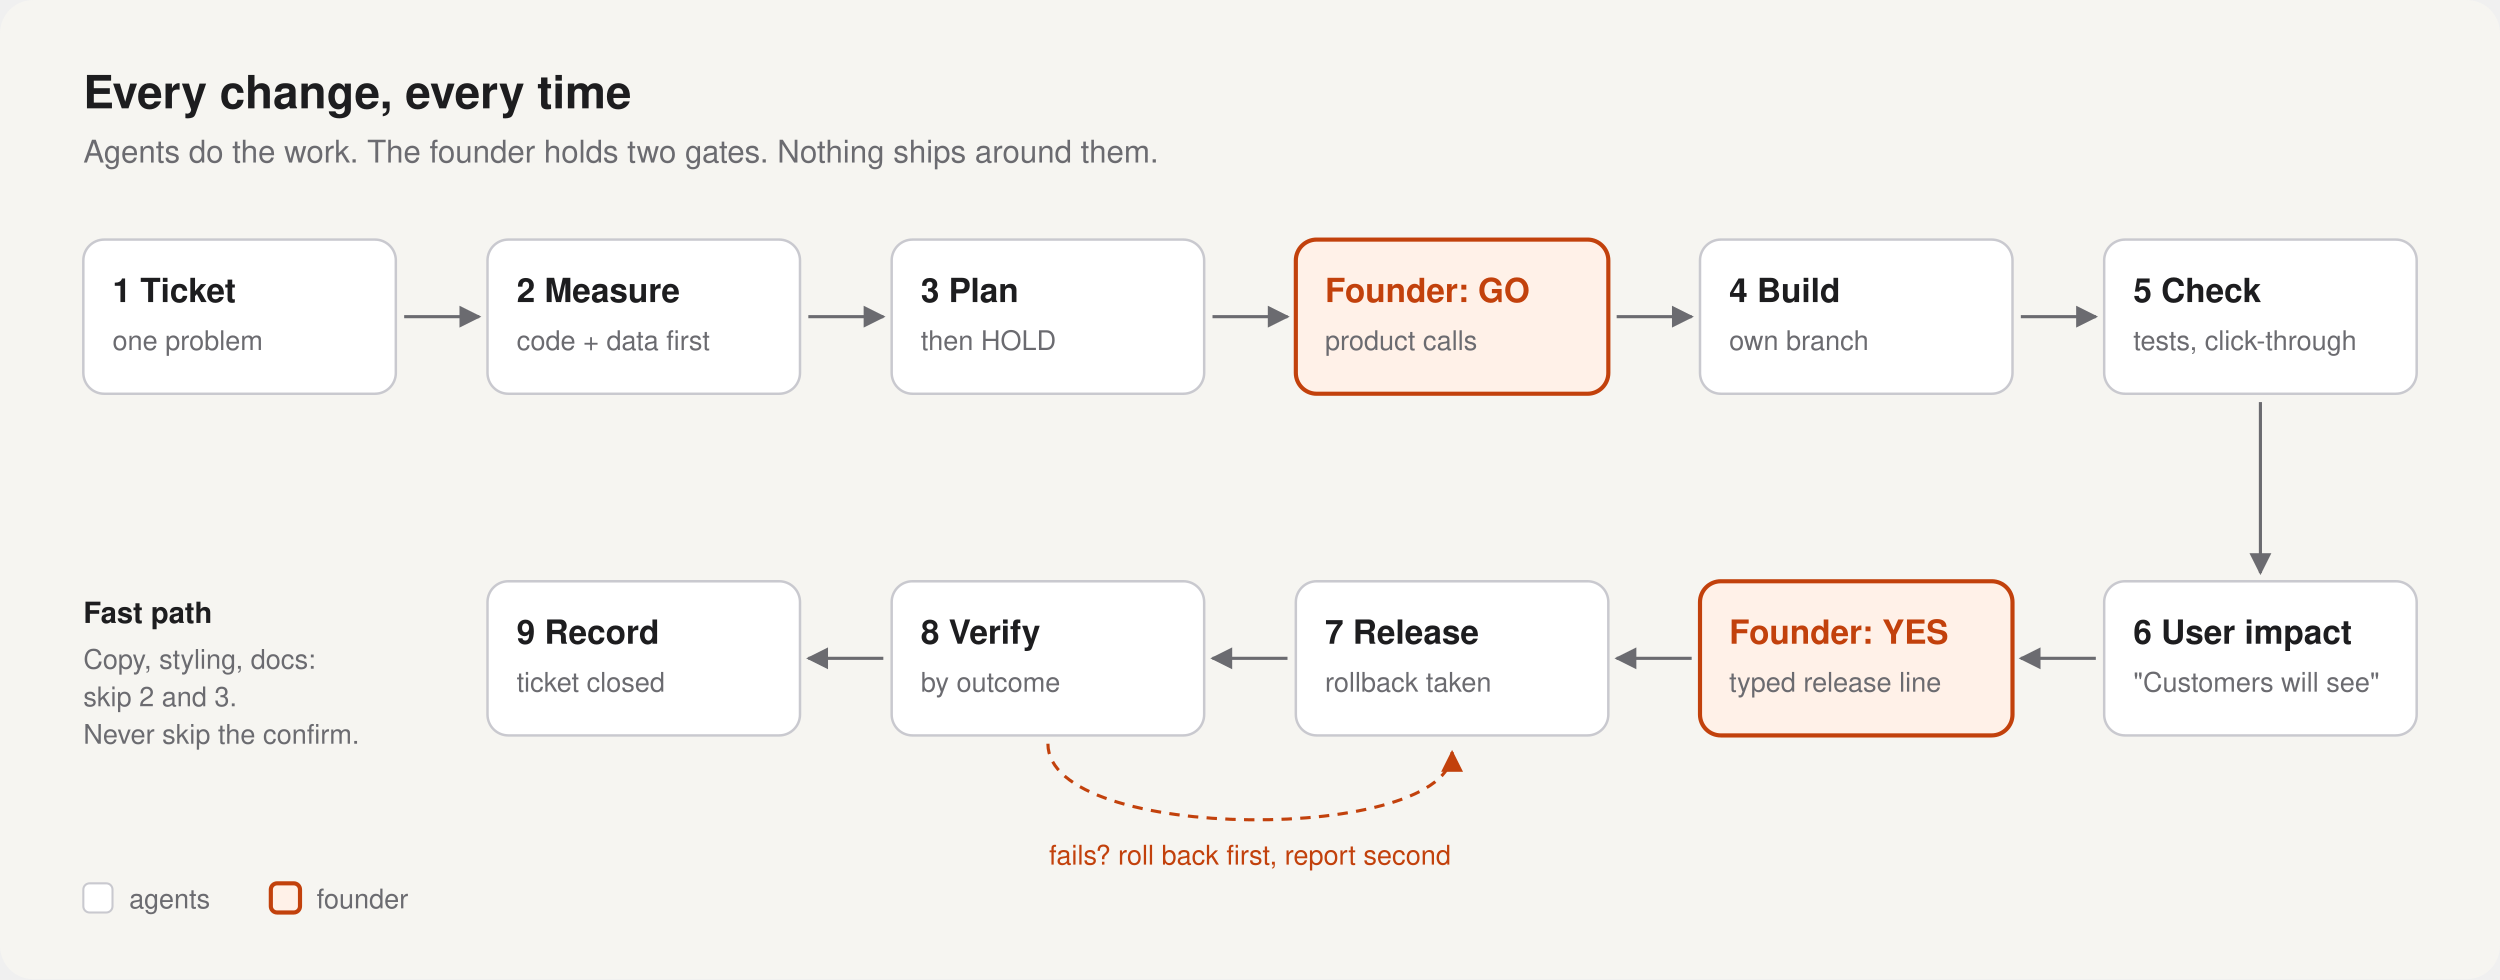
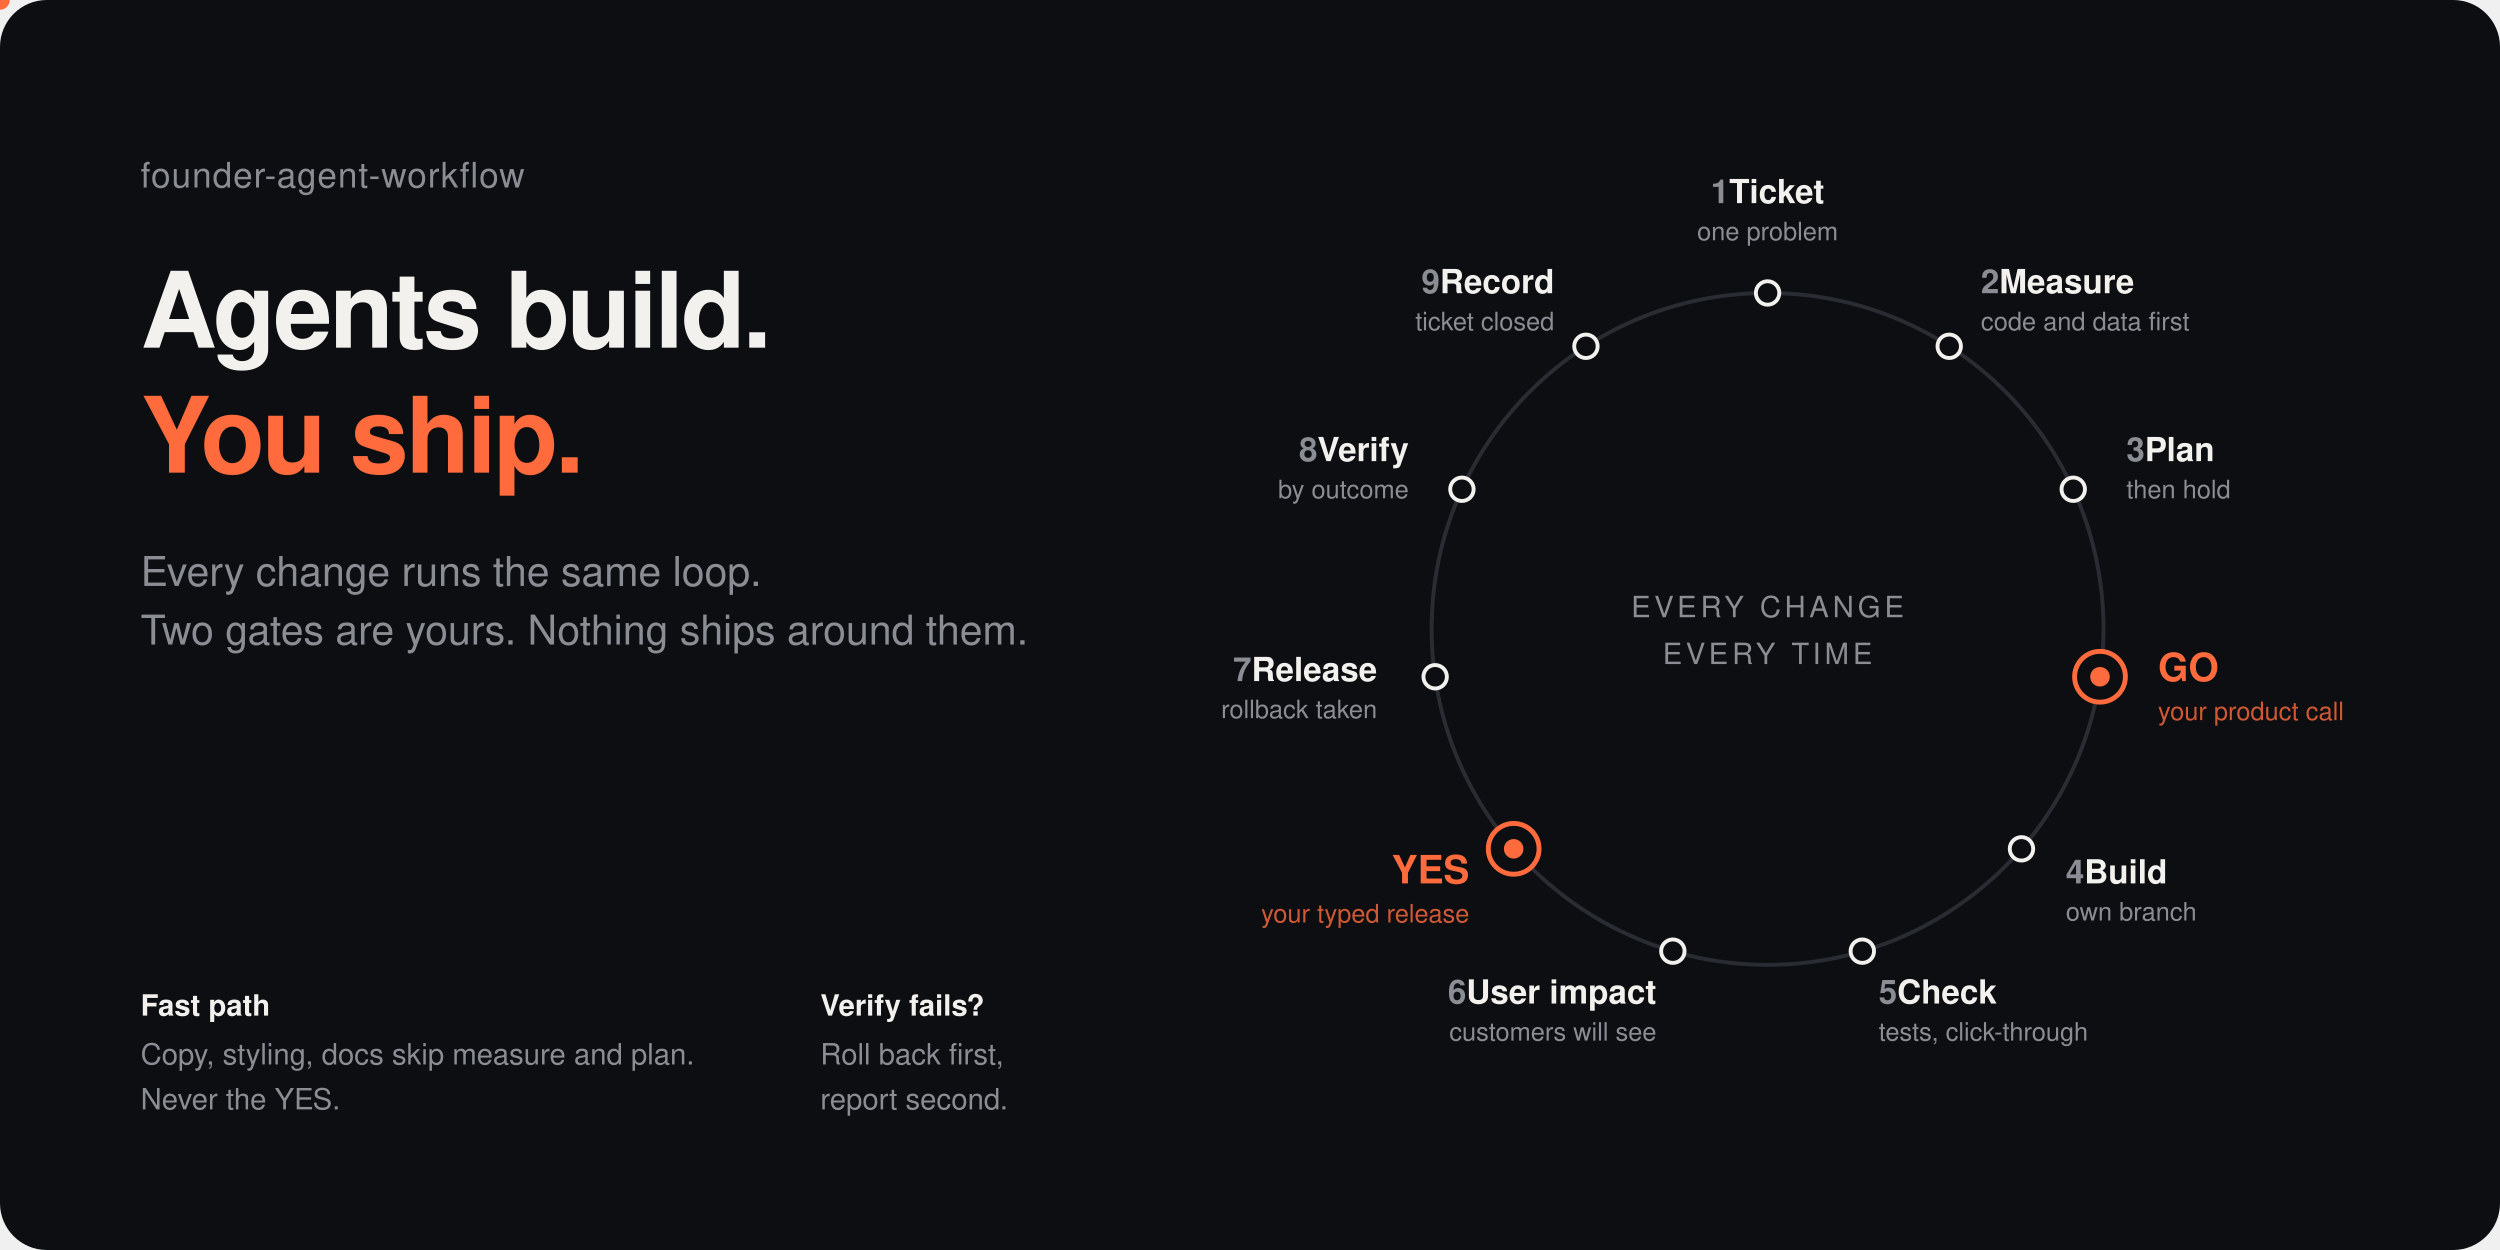
- <svg xmlns="http://www.w3.org/2000/svg" width="1200" height="470" viewBox="0 0 1200 470" font-family="-apple-system, BlinkMacSystemFont, Segoe UI, Helvetica, Arial, sans-serif">
-   <rect width="1200" height="470" rx="16" fill="#f6f5f1" />
-   <defs>
-     <marker id="ar" viewBox="0 0 10 10" refX="9" refY="5" markerWidth="7" markerHeight="7" orient="auto-start-reverse">
-       <path d="M0,0 L10,5 L0,10 z" fill="#6b6b70" />
-     </marker>
-     <marker id="ara" viewBox="0 0 10 10" refX="9" refY="5" markerWidth="7" markerHeight="7" orient="auto-start-reverse">
-       <path d="M0,0 L10,5 L0,10 z" fill="#c2410c" />
-     </marker>
-   </defs>
-   <text x="40" y="52" font-size="22" font-weight="700" fill="#1d1d1f">Every change, every time</text>
-   <text x="40" y="78" font-size="15" fill="#6b6b70">Agents do the work. The founder holds two gates. Nothing ships around them.</text>
-   <rect x="40.0" y="115" width="150" height="74" rx="10" fill="#ffffff" stroke="#c9c9cf" stroke-width="1.2" />
-   <text x="54.0" y="145" font-size="16" font-weight="650" fill="#1d1d1f">1  Ticket</text>
-   <text x="54.0" y="168" font-size="13" fill="#6b6b70">one problem</text>
-   <line x1="194.0" y1="152.0" x2="230.0" y2="152.0" stroke="#6b6b70" stroke-width="1.5" marker-end="url(#ar)" />
-   <rect x="234.0" y="115" width="150" height="74" rx="10" fill="#ffffff" stroke="#c9c9cf" stroke-width="1.2" />
-   <text x="248.0" y="145" font-size="16" font-weight="650" fill="#1d1d1f">2  Measure</text>
-   <text x="248.0" y="168" font-size="13" fill="#6b6b70">code + data first</text>
-   <line x1="388.0" y1="152.0" x2="424.0" y2="152.0" stroke="#6b6b70" stroke-width="1.5" marker-end="url(#ar)" />
-   <rect x="428.0" y="115" width="150" height="74" rx="10" fill="#ffffff" stroke="#c9c9cf" stroke-width="1.2" />
-   <text x="442.0" y="145" font-size="16" font-weight="650" fill="#1d1d1f">3  Plan</text>
-   <text x="442.0" y="168" font-size="13" fill="#6b6b70">then HOLD</text>
-   <line x1="582.0" y1="152.0" x2="618.0" y2="152.0" stroke="#6b6b70" stroke-width="1.5" marker-end="url(#ar)" />
-   <rect x="622.0" y="115" width="150" height="74" rx="10" fill="#fff1e8" stroke="#c2410c" stroke-width="2" />
-   <text x="636.0" y="145" font-size="16" font-weight="650" fill="#c2410c">Founder: GO</text>
-   <text x="636.0" y="168" font-size="13" fill="#6b6b70">product calls</text>
-   <line x1="776.0" y1="152.0" x2="812.0" y2="152.0" stroke="#6b6b70" stroke-width="1.5" marker-end="url(#ar)" />
-   <rect x="816.0" y="115" width="150" height="74" rx="10" fill="#ffffff" stroke="#c9c9cf" stroke-width="1.2" />
-   <text x="830.0" y="145" font-size="16" font-weight="650" fill="#1d1d1f">4  Build</text>
-   <text x="830.0" y="168" font-size="13" fill="#6b6b70">own branch</text>
-   <line x1="970.0" y1="152.0" x2="1006.0" y2="152.0" stroke="#6b6b70" stroke-width="1.5" marker-end="url(#ar)" />
-   <rect x="1010.0" y="115" width="150" height="74" rx="10" fill="#ffffff" stroke="#c9c9cf" stroke-width="1.2" />
-   <text x="1024.0" y="145" font-size="16" font-weight="650" fill="#1d1d1f">5  Check</text>
-   <text x="1024.0" y="168" font-size="13" fill="#6b6b70">tests, click-through</text>
-   <rect x="1010.0" y="279" width="150" height="74" rx="10" fill="#ffffff" stroke="#c9c9cf" stroke-width="1.2" />
-   <text x="1024.0" y="309" font-size="16" font-weight="650" fill="#1d1d1f">6  User impact</text>
-   <text x="1024.0" y="332" font-size="13" fill="#6b6b70">"Customers will see"</text>
-   <rect x="816.0" y="279" width="150" height="74" rx="10" fill="#fff1e8" stroke="#c2410c" stroke-width="2" />
-   <text x="830.0" y="309" font-size="16" font-weight="650" fill="#c2410c">Founder: YES</text>
-   <text x="830.0" y="332" font-size="13" fill="#6b6b70">typed release line</text>
-   <rect x="622.0" y="279" width="150" height="74" rx="10" fill="#ffffff" stroke="#c9c9cf" stroke-width="1.2" />
-   <text x="636.0" y="309" font-size="16" font-weight="650" fill="#1d1d1f">7  Release</text>
-   <text x="636.0" y="332" font-size="13" fill="#6b6b70">rollback taken</text>
-   <rect x="428.0" y="279" width="150" height="74" rx="10" fill="#ffffff" stroke="#c9c9cf" stroke-width="1.2" />
-   <text x="442.0" y="309" font-size="16" font-weight="650" fill="#1d1d1f">8  Verify</text>
-   <text x="442.0" y="332" font-size="13" fill="#6b6b70">by outcome</text>
-   <rect x="234.0" y="279" width="150" height="74" rx="10" fill="#ffffff" stroke="#c9c9cf" stroke-width="1.2" />
-   <text x="248.0" y="309" font-size="16" font-weight="650" fill="#1d1d1f">9  Record</text>
-   <text x="248.0" y="332" font-size="13" fill="#6b6b70">ticket closed</text>
-   <line x1="1006.0" y1="316.0" x2="970.0" y2="316.0" stroke="#6b6b70" stroke-width="1.5" marker-end="url(#ar)" />
-   <line x1="812.0" y1="316.0" x2="776.0" y2="316.0" stroke="#6b6b70" stroke-width="1.5" marker-end="url(#ar)" />
-   <line x1="618.0" y1="316.0" x2="582.0" y2="316.0" stroke="#6b6b70" stroke-width="1.5" marker-end="url(#ar)" />
-   <line x1="424.0" y1="316.0" x2="388.0" y2="316.0" stroke="#6b6b70" stroke-width="1.5" marker-end="url(#ar)" />
-   <line x1="1085.0" y1="193" x2="1085.0" y2="275" stroke="#6b6b70" stroke-width="1.5" marker-end="url(#ar)" />
-   <path d="M503.0,357 C503.0,405 697.0,405 697.0,361" fill="none" stroke="#c2410c" stroke-width="1.5" stroke-dasharray="5 4" marker-end="url(#ara)" />
-   <text x="600.0" y="415" font-size="13" fill="#c2410c" text-anchor="middle">fails? roll back first, report second</text>
-   <text x="40" y="299" font-size="14" font-weight="650" fill="#1d1d1f">Fast path</text>
-   <text x="40" y="321" font-size="13" fill="#6b6b70">Copy, styling, docs:</text>
-   <text x="40" y="339" font-size="13" fill="#6b6b70">skip 2 and 3.</text>
-   <text x="40" y="357" font-size="13" fill="#6b6b70">Never skip the confirm.</text>
-   <rect x="40" y="424" width="14" height="14" rx="3" fill="#ffffff" stroke="#c9c9cf" />
-   <text x="62" y="436" font-size="13" fill="#6b6b70">agents</text>
-   <rect x="130" y="424" width="14" height="14" rx="3" fill="#fff1e8" stroke="#c2410c" stroke-width="2" />
-   <text x="152" y="436" font-size="13" fill="#6b6b70">founder</text>
+ <svg xmlns="http://www.w3.org/2000/svg" width="1280" height="640" viewBox="0 0 1280 640" font-family="-apple-system, BlinkMacSystemFont, 'Segoe UI', Helvetica, Arial, sans-serif">
+   <rect width="1280" height="640" rx="24" fill="#0D0E11" />
+   <circle cx="905" cy="322" r="172" fill="none" stroke="#2A2C33" stroke-width="2" />
+   <text x="72" y="96" font-size="18" fill="#8B8D94" letter-spacing="0.5">founder-agent-workflow</text>
+   <text x="72" y="178" font-size="54" font-weight="700" fill="#F2F1EE" letter-spacing="-1.5">Agents build.</text>
+   <text x="72" y="242" font-size="54" font-weight="700" fill="#FF6B3D" letter-spacing="-1.5">You ship.</text>
+   <text x="72" y="300" font-size="21" fill="#8B8D94">Every change runs the same loop.</text>
+   <text x="72" y="330" font-size="21" fill="#8B8D94">Two gates are yours. Nothing ships around them.</text>
+   <text x="72" y="520" font-size="15" font-weight="600" fill="#F2F1EE">Fast path</text>
+   <text x="72" y="545" font-size="15" fill="#8B8D94">Copy, styling, docs skip measure and plan.</text>
+   <text x="72" y="568" font-size="15" fill="#8B8D94">Never the YES.</text>
+   <text x="420" y="520" font-size="15" font-weight="600" fill="#F2F1EE">Verify fails?</text>
+   <text x="420" y="545" font-size="15" fill="#8B8D94">Roll back first,</text>
+   <text x="420" y="568" font-size="15" fill="#8B8D94">report second.</text>
+   <text x="905" y="316" text-anchor="middle" font-size="15" fill="#8B8D94" letter-spacing="2">EVERY CHANGE</text>
+   <text x="905" y="340" text-anchor="middle" font-size="15" fill="#8B8D94" letter-spacing="2">EVERY TIME</text>
+   <circle r="5" fill="#FF6B3D">
+     <animateMotion dur="9s" repeatCount="indefinite" path="M 905 150 A 172 172 0 1 1 904.99 150" />
+   </circle>
+   <circle cx="905.0" cy="150.0" r="6" fill="#0D0E11" stroke="#F2F1EE" stroke-width="2" />
+   <text x="905.0" y="104.0" text-anchor="middle" font-size="17" font-weight="600" fill="#F2F1EE">
+     <tspan fill="#8B8D94">1  </tspan>Ticket</text>
+   <text x="905.0" y="123.0" text-anchor="middle" font-size="13" fill="#8B8D94">one problem</text>
+   <circle cx="998.0" cy="177.3" r="6" fill="#0D0E11" stroke="#F2F1EE" stroke-width="2" />
+   <text x="1014.2" y="150.1" text-anchor="start" font-size="17" font-weight="600" fill="#F2F1EE">
+     <tspan fill="#8B8D94">2  </tspan>Measure</text>
+   <text x="1014.2" y="169.1" text-anchor="start" font-size="13" fill="#8B8D94">code and data first</text>
+   <circle cx="1061.5" cy="250.5" r="6" fill="#0D0E11" stroke="#F2F1EE" stroke-width="2" />
+   <text x="1088.7" y="236.1" text-anchor="start" font-size="17" font-weight="600" fill="#F2F1EE">
+     <tspan fill="#8B8D94">3  </tspan>Plan</text>
+   <text x="1088.7" y="255.1" text-anchor="start" font-size="13" fill="#8B8D94">then hold</text>
+   <circle cx="1075.2" cy="346.5" r="13" fill="#0D0E11" stroke="#FF6B3D" stroke-width="2.5" />
+   <circle cx="1075.2" cy="346.5" r="5" fill="#FF6B3D" />
+   <text x="1104.9" y="348.7" text-anchor="start" font-size="20" font-weight="700" fill="#FF6B3D">GO</text>
+   <text x="1104.9" y="368.7" text-anchor="start" font-size="13" fill="#FF6B3D" opacity="0.8">your product call</text>
+   <circle cx="1035.0" cy="434.6" r="6" fill="#0D0E11" stroke="#F2F1EE" stroke-width="2" />
+   <text x="1057.7" y="452.3" text-anchor="start" font-size="17" font-weight="600" fill="#F2F1EE">
+     <tspan fill="#8B8D94">4  </tspan>Build</text>
+   <text x="1057.7" y="471.3" text-anchor="start" font-size="13" fill="#8B8D94">own branch</text>
+   <circle cx="953.5" cy="487.0" r="6" fill="#0D0E11" stroke="#F2F1EE" stroke-width="2" />
+   <text x="961.9" y="513.8" text-anchor="start" font-size="17" font-weight="600" fill="#F2F1EE">
+     <tspan fill="#8B8D94">5  </tspan>Check</text>
+   <text x="961.9" y="532.8" text-anchor="start" font-size="13" fill="#8B8D94">tests, click-through</text>
+   <circle cx="856.5" cy="487.0" r="6" fill="#0D0E11" stroke="#F2F1EE" stroke-width="2" />
+   <text x="848.1" y="513.8" text-anchor="end" font-size="17" font-weight="600" fill="#F2F1EE">
+     <tspan fill="#8B8D94">6  </tspan>User impact</text>
+   <text x="848.1" y="532.8" text-anchor="end" font-size="13" fill="#8B8D94">customers will see</text>
+   <circle cx="775.0" cy="434.6" r="13" fill="#0D0E11" stroke="#FF6B3D" stroke-width="2.5" />
+   <circle cx="775.0" cy="434.6" r="5" fill="#FF6B3D" />
+   <text x="752.3" y="452.3" text-anchor="end" font-size="20" font-weight="700" fill="#FF6B3D">YES</text>
+   <text x="752.3" y="472.3" text-anchor="end" font-size="13" fill="#FF6B3D" opacity="0.8">your typed release</text>
+   <circle cx="734.8" cy="346.5" r="6" fill="#0D0E11" stroke="#F2F1EE" stroke-width="2" />
+   <text x="705.1" y="348.7" text-anchor="end" font-size="17" font-weight="600" fill="#F2F1EE">
+     <tspan fill="#8B8D94">7  </tspan>Release</text>
+   <text x="705.1" y="367.7" text-anchor="end" font-size="13" fill="#8B8D94">rollback taken</text>
+   <circle cx="748.5" cy="250.5" r="6" fill="#0D0E11" stroke="#F2F1EE" stroke-width="2" />
+   <text x="721.3" y="236.1" text-anchor="end" font-size="17" font-weight="600" fill="#F2F1EE">
+     <tspan fill="#8B8D94">8  </tspan>Verify</text>
+   <text x="721.3" y="255.1" text-anchor="end" font-size="13" fill="#8B8D94">by outcome</text>
+   <circle cx="812.0" cy="177.3" r="6" fill="#0D0E11" stroke="#F2F1EE" stroke-width="2" />
+   <text x="795.8" y="150.1" text-anchor="end" font-size="17" font-weight="600" fill="#F2F1EE">
+     <tspan fill="#8B8D94">9  </tspan>Record</text>
+   <text x="795.8" y="169.1" text-anchor="end" font-size="13" fill="#8B8D94">ticket closed</text>
</svg>
